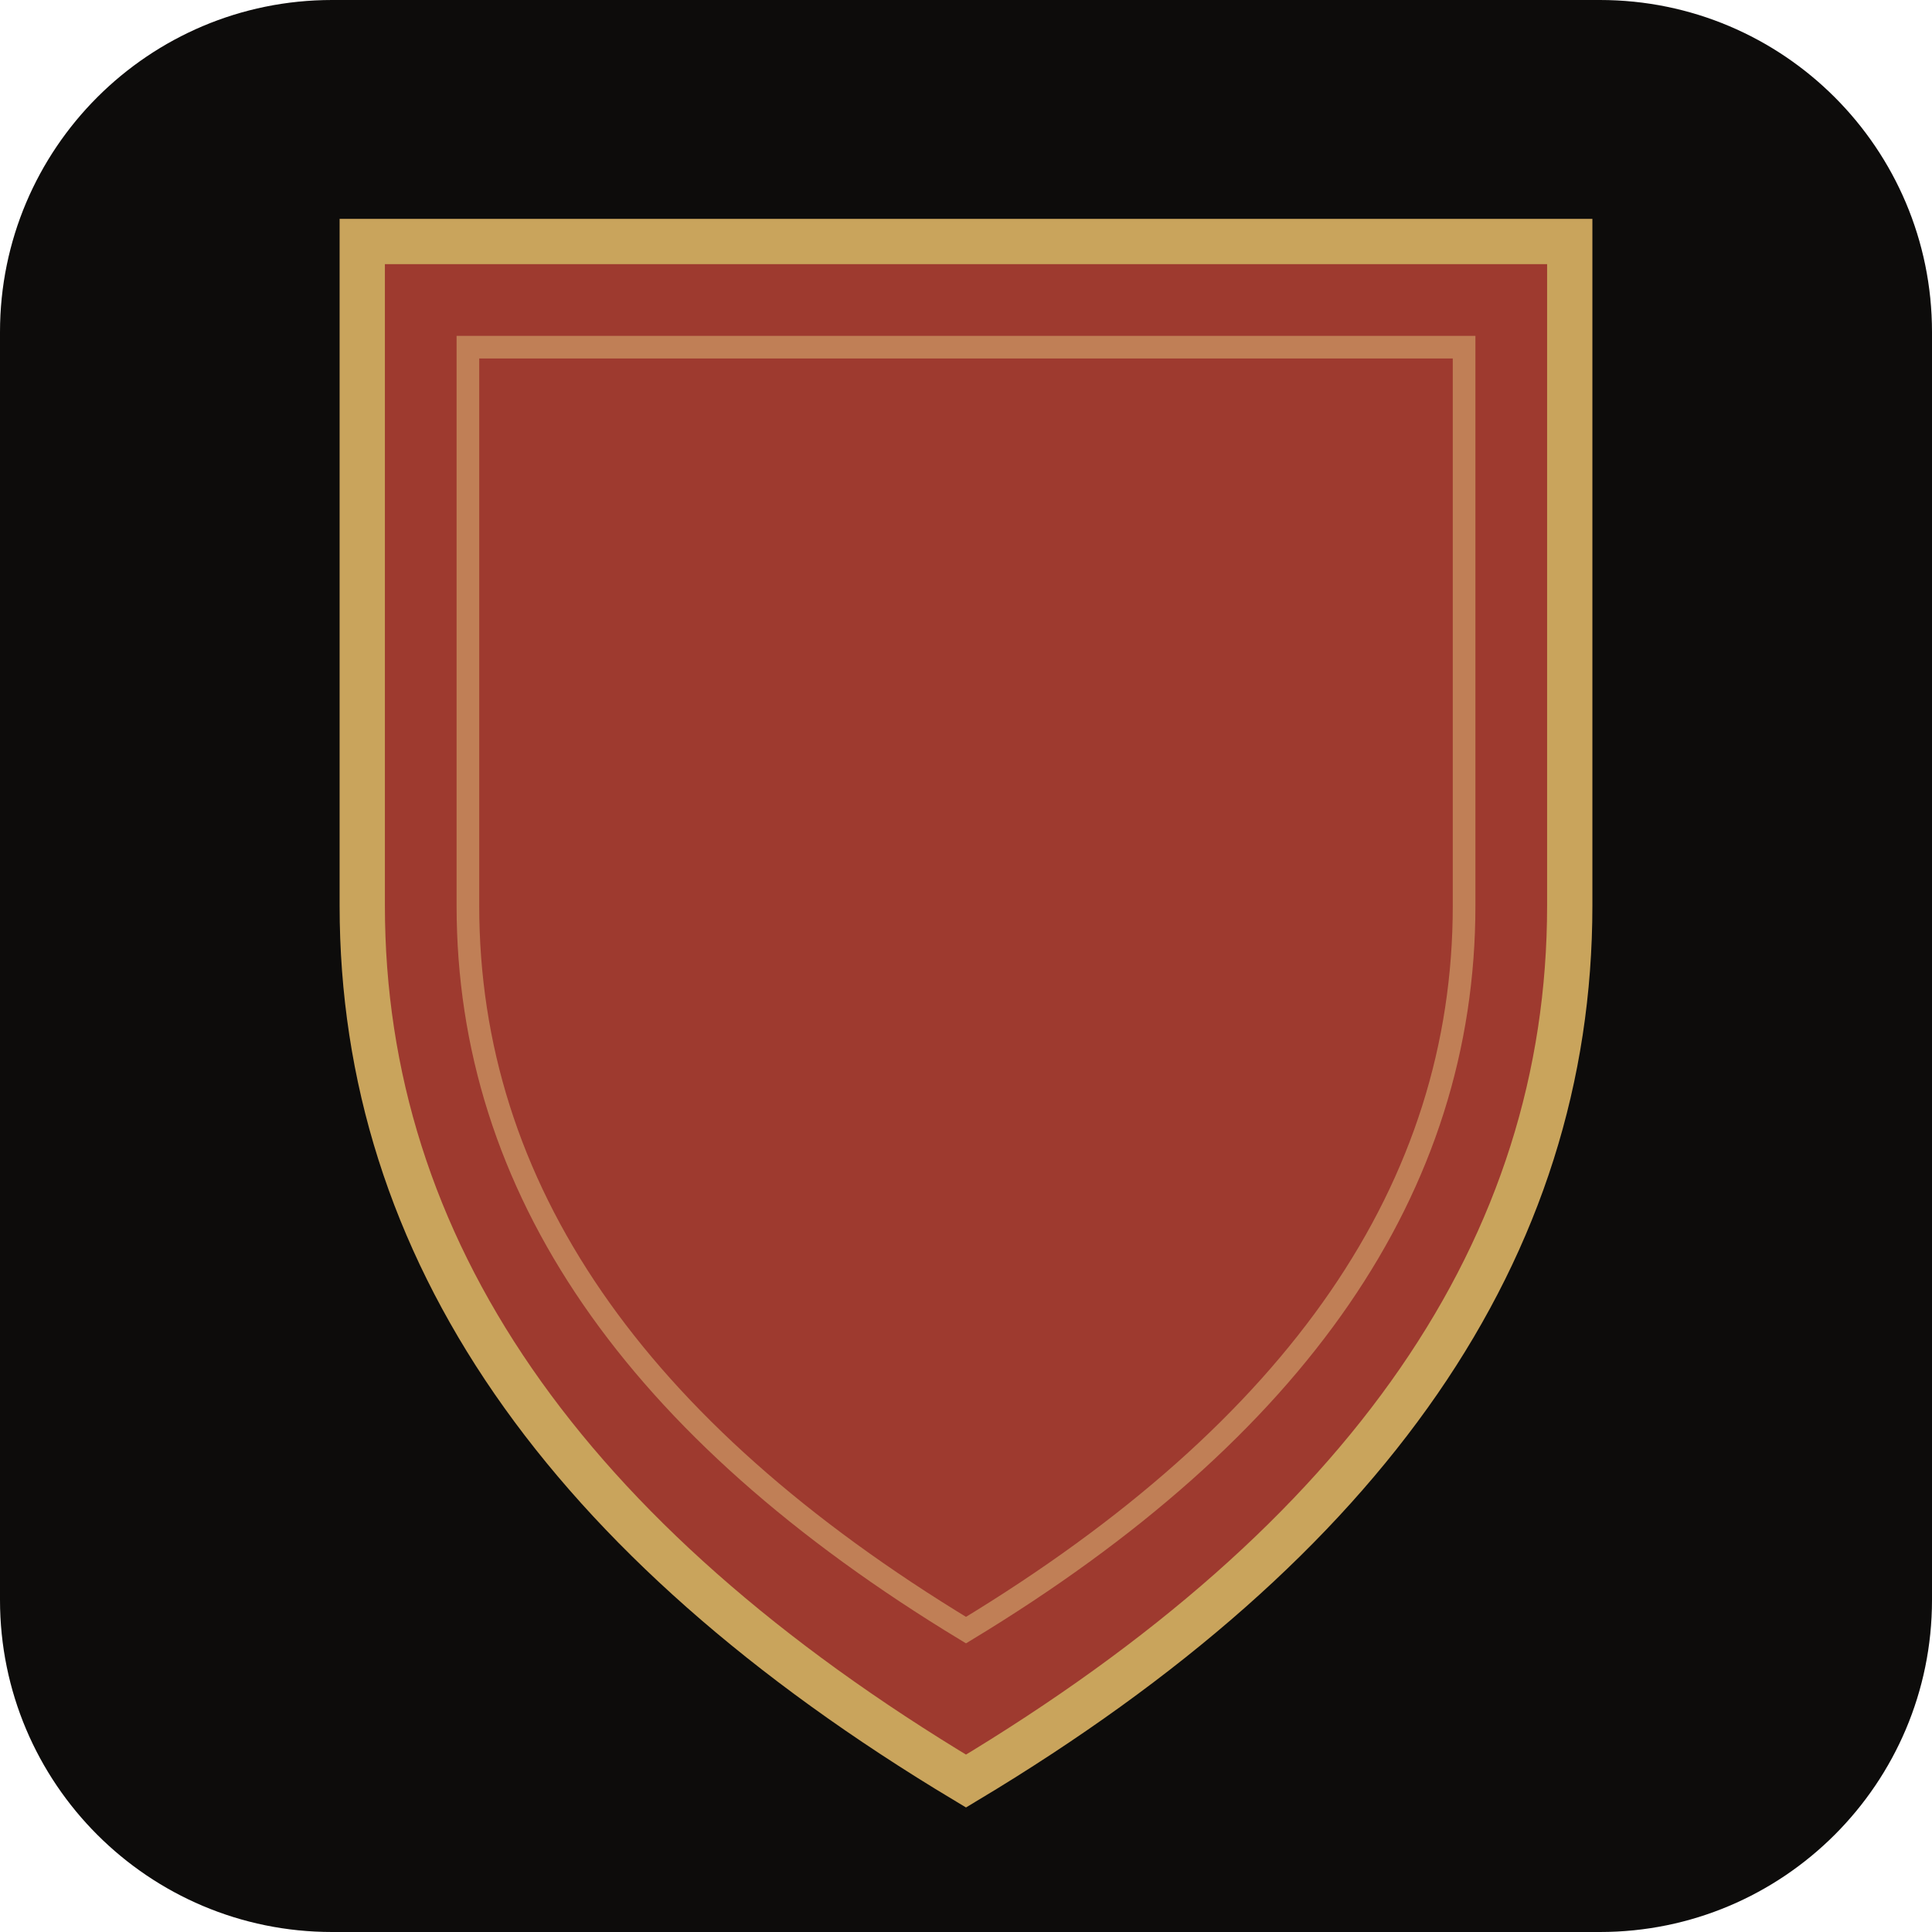
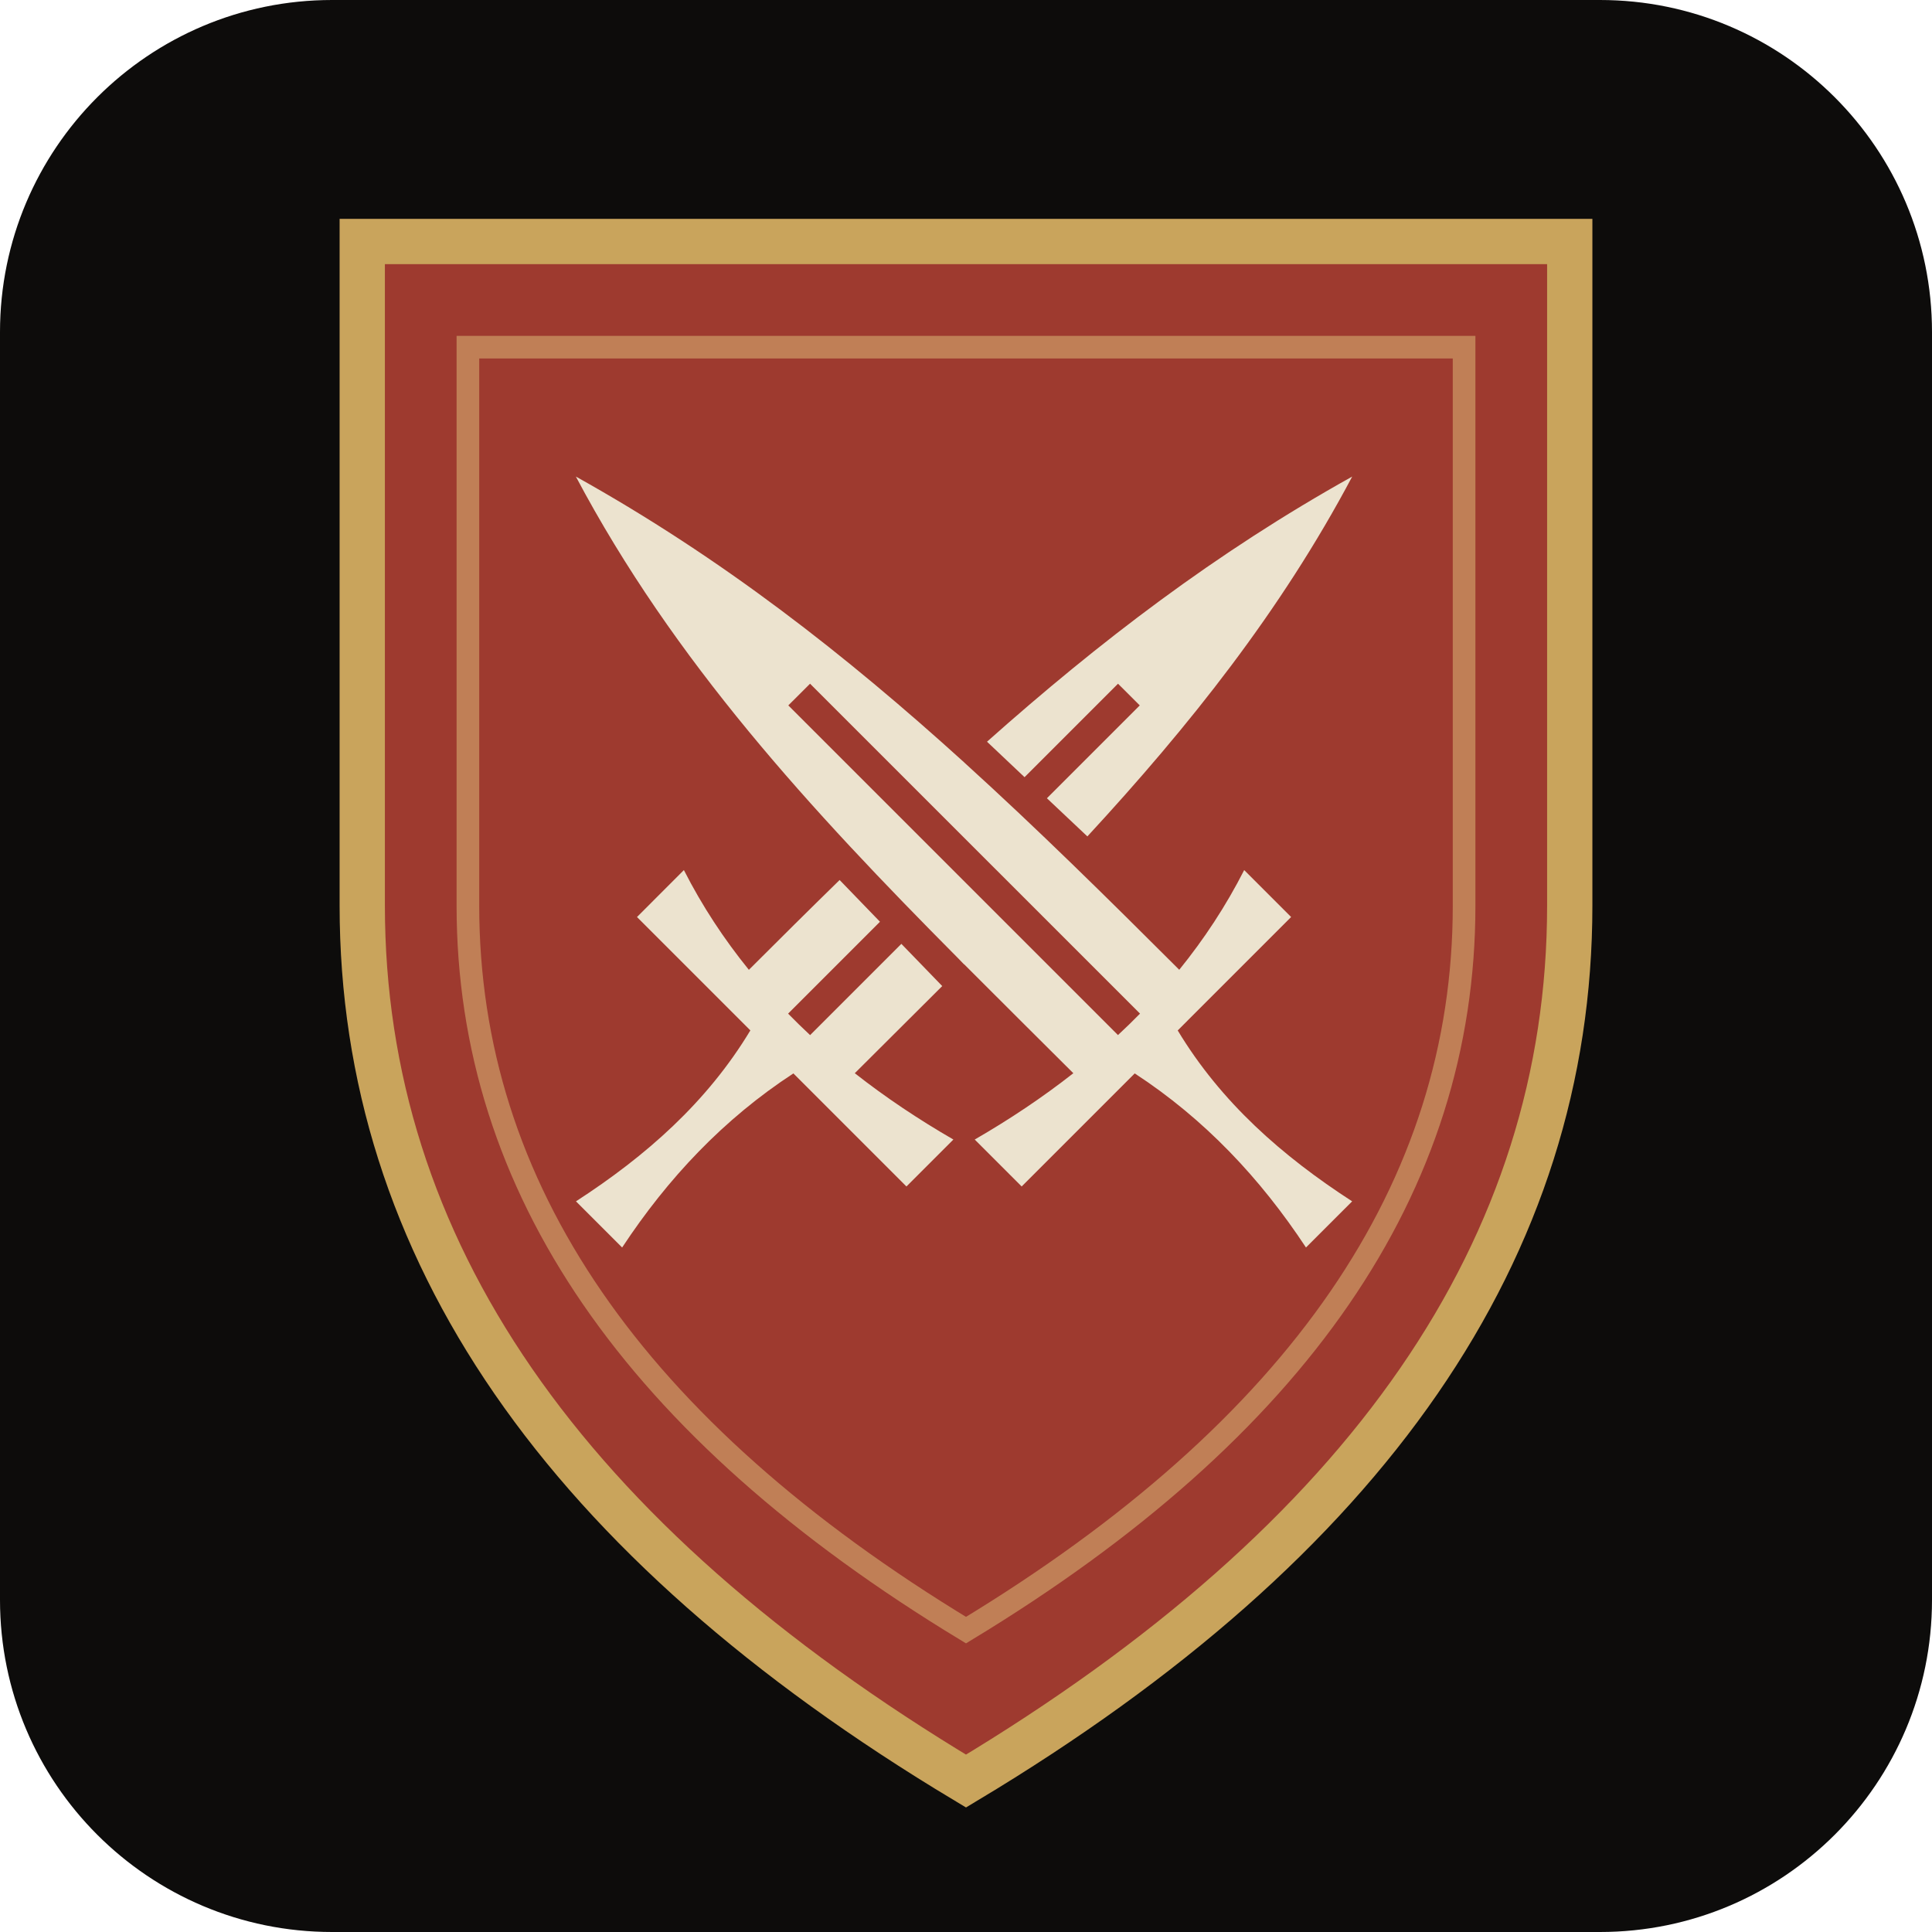
<svg xmlns="http://www.w3.org/2000/svg" viewBox="0 0 128 128">
  <rect width="128" height="128" rx="22" fill="#0d0c0b" />
  <path d="M24 16H104V60Q104 94 64 118Q24 94 24 60Z" fill="#9e3a2f" stroke="#c9a45c" stroke-width="3" />
  <path d="M31 23H97V60Q97 88 64 108Q31 88 31 60Z" fill="none" stroke="rgba(227,196,127,.5)" stroke-width="1.5" />
  <g transform="translate(36 30) scale(0.109)">
-     <path fill="#ece3cf" d="lorc/crossed-swords" />
+     <path fill="#ece3cf" d="M19.75 14.438c59.538 112.29 142.51 202.35 232.28 292.718l3.626 3.75.063-.062c21.827 21.93 44.04 43.923 66.405 66.25-18.856 14.813-38.974 28.2-59.938 40.312l28.532 28.53 68.717-68.717c42.337 27.636 76.286 63.646 104.094 105.81l28.064-28.06c-42.47-27.493-79.74-60.206-106.03-103.876l68.936-68.938-28.53-28.53c-11.115 21.853-24.413 42.015-39.47 60.593-43.852-43.8-86.462-85.842-130.125-125.47-.224-.203-.432-.422-.656-.625C183.624 122.75 108.515 63.91 19.75 14.437zm471.875 0c-83.038 46.28-154.122 100.78-221.97 161.156l22.814 21.562 56.81-56.812 13.22 13.187-56.438 56.44 24.594 23.186c61.802-66.92 117.6-136.92 160.97-218.72zm-329.53 125.906l200.56 200.53c-4.36 4.443-8.84 8.793-13.405 13.032L148.875 153.53l13.22-13.186zm-76.69 113.28l-28.5 28.532 68.907 68.906c-26.29 43.673-63.53 76.414-106 103.907l28.063 28.06c27.807-42.164 61.758-78.174 104.094-105.81l68.718 68.717 28.53-28.53c-20.962-12.113-41.08-25.5-59.937-40.313 17.865-17.83 35.61-35.433 53.157-52.97l-24.843-25.655-55.47 55.467c-4.565-4.238-9.014-8.62-13.374-13.062l55.844-55.844-24.53-25.374c-18.28 17.856-36.602 36.06-55.158 54.594-15.068-18.587-28.38-38.758-39.5-60.625z" />
  </g>
</svg>
